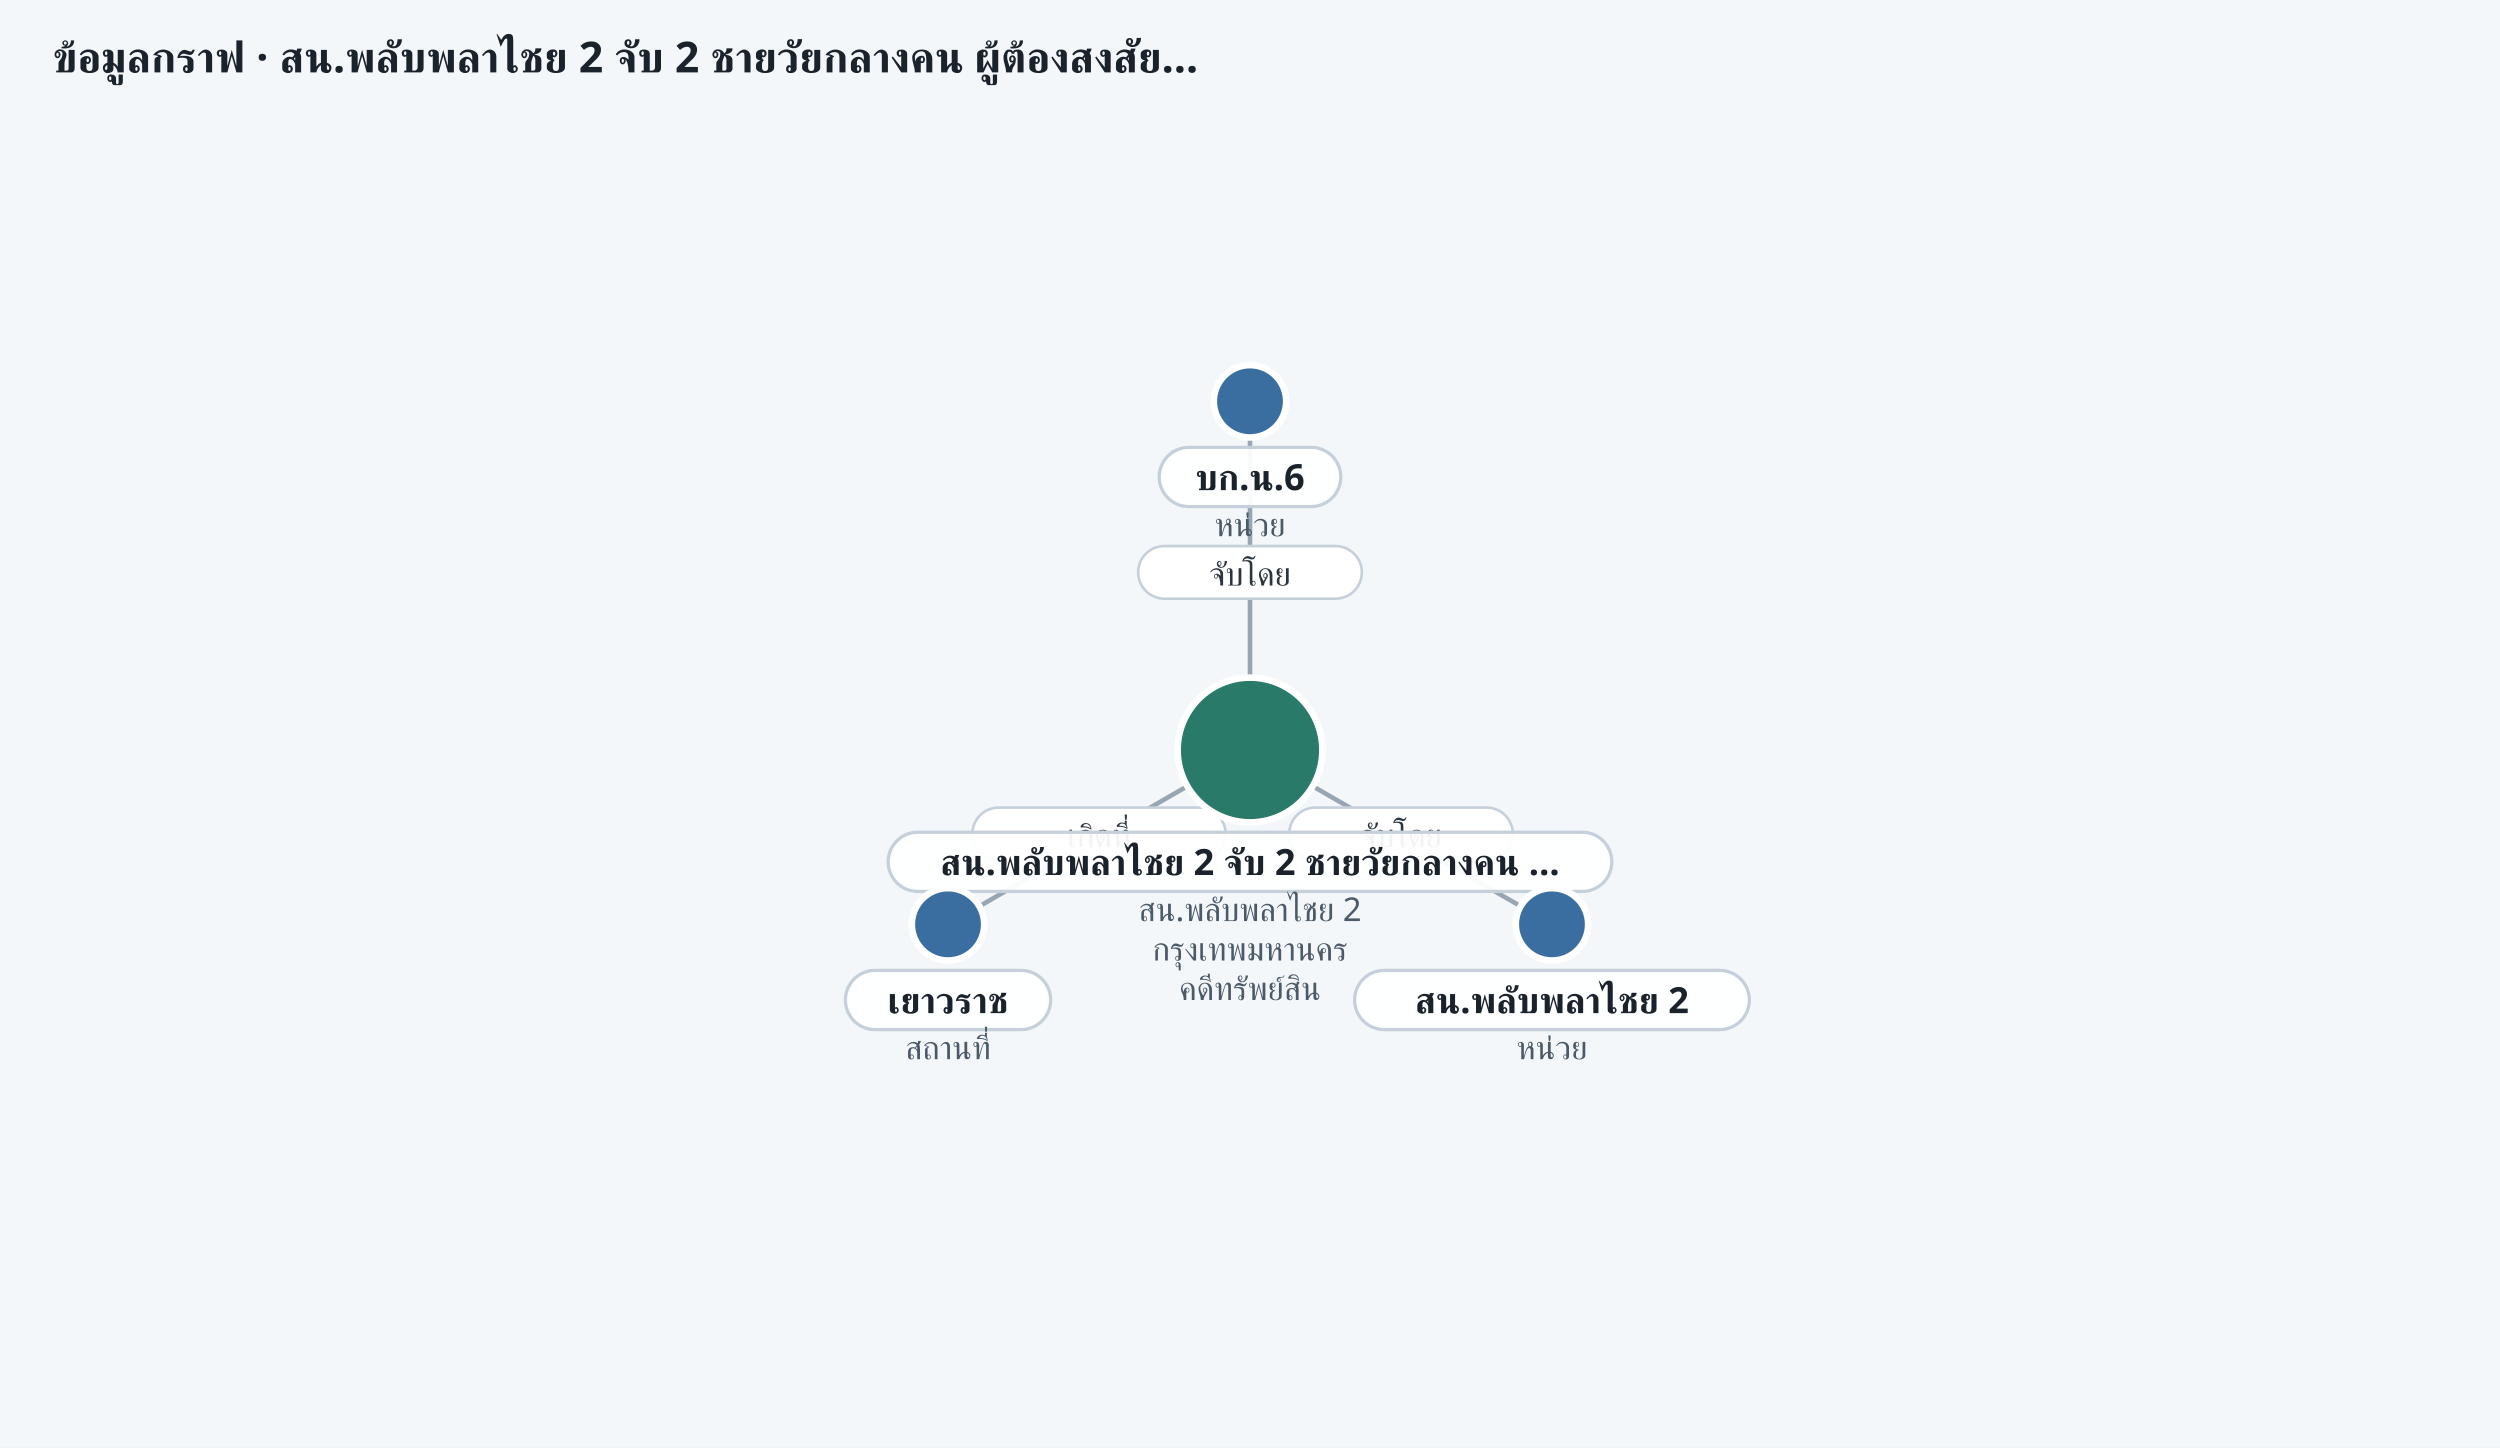
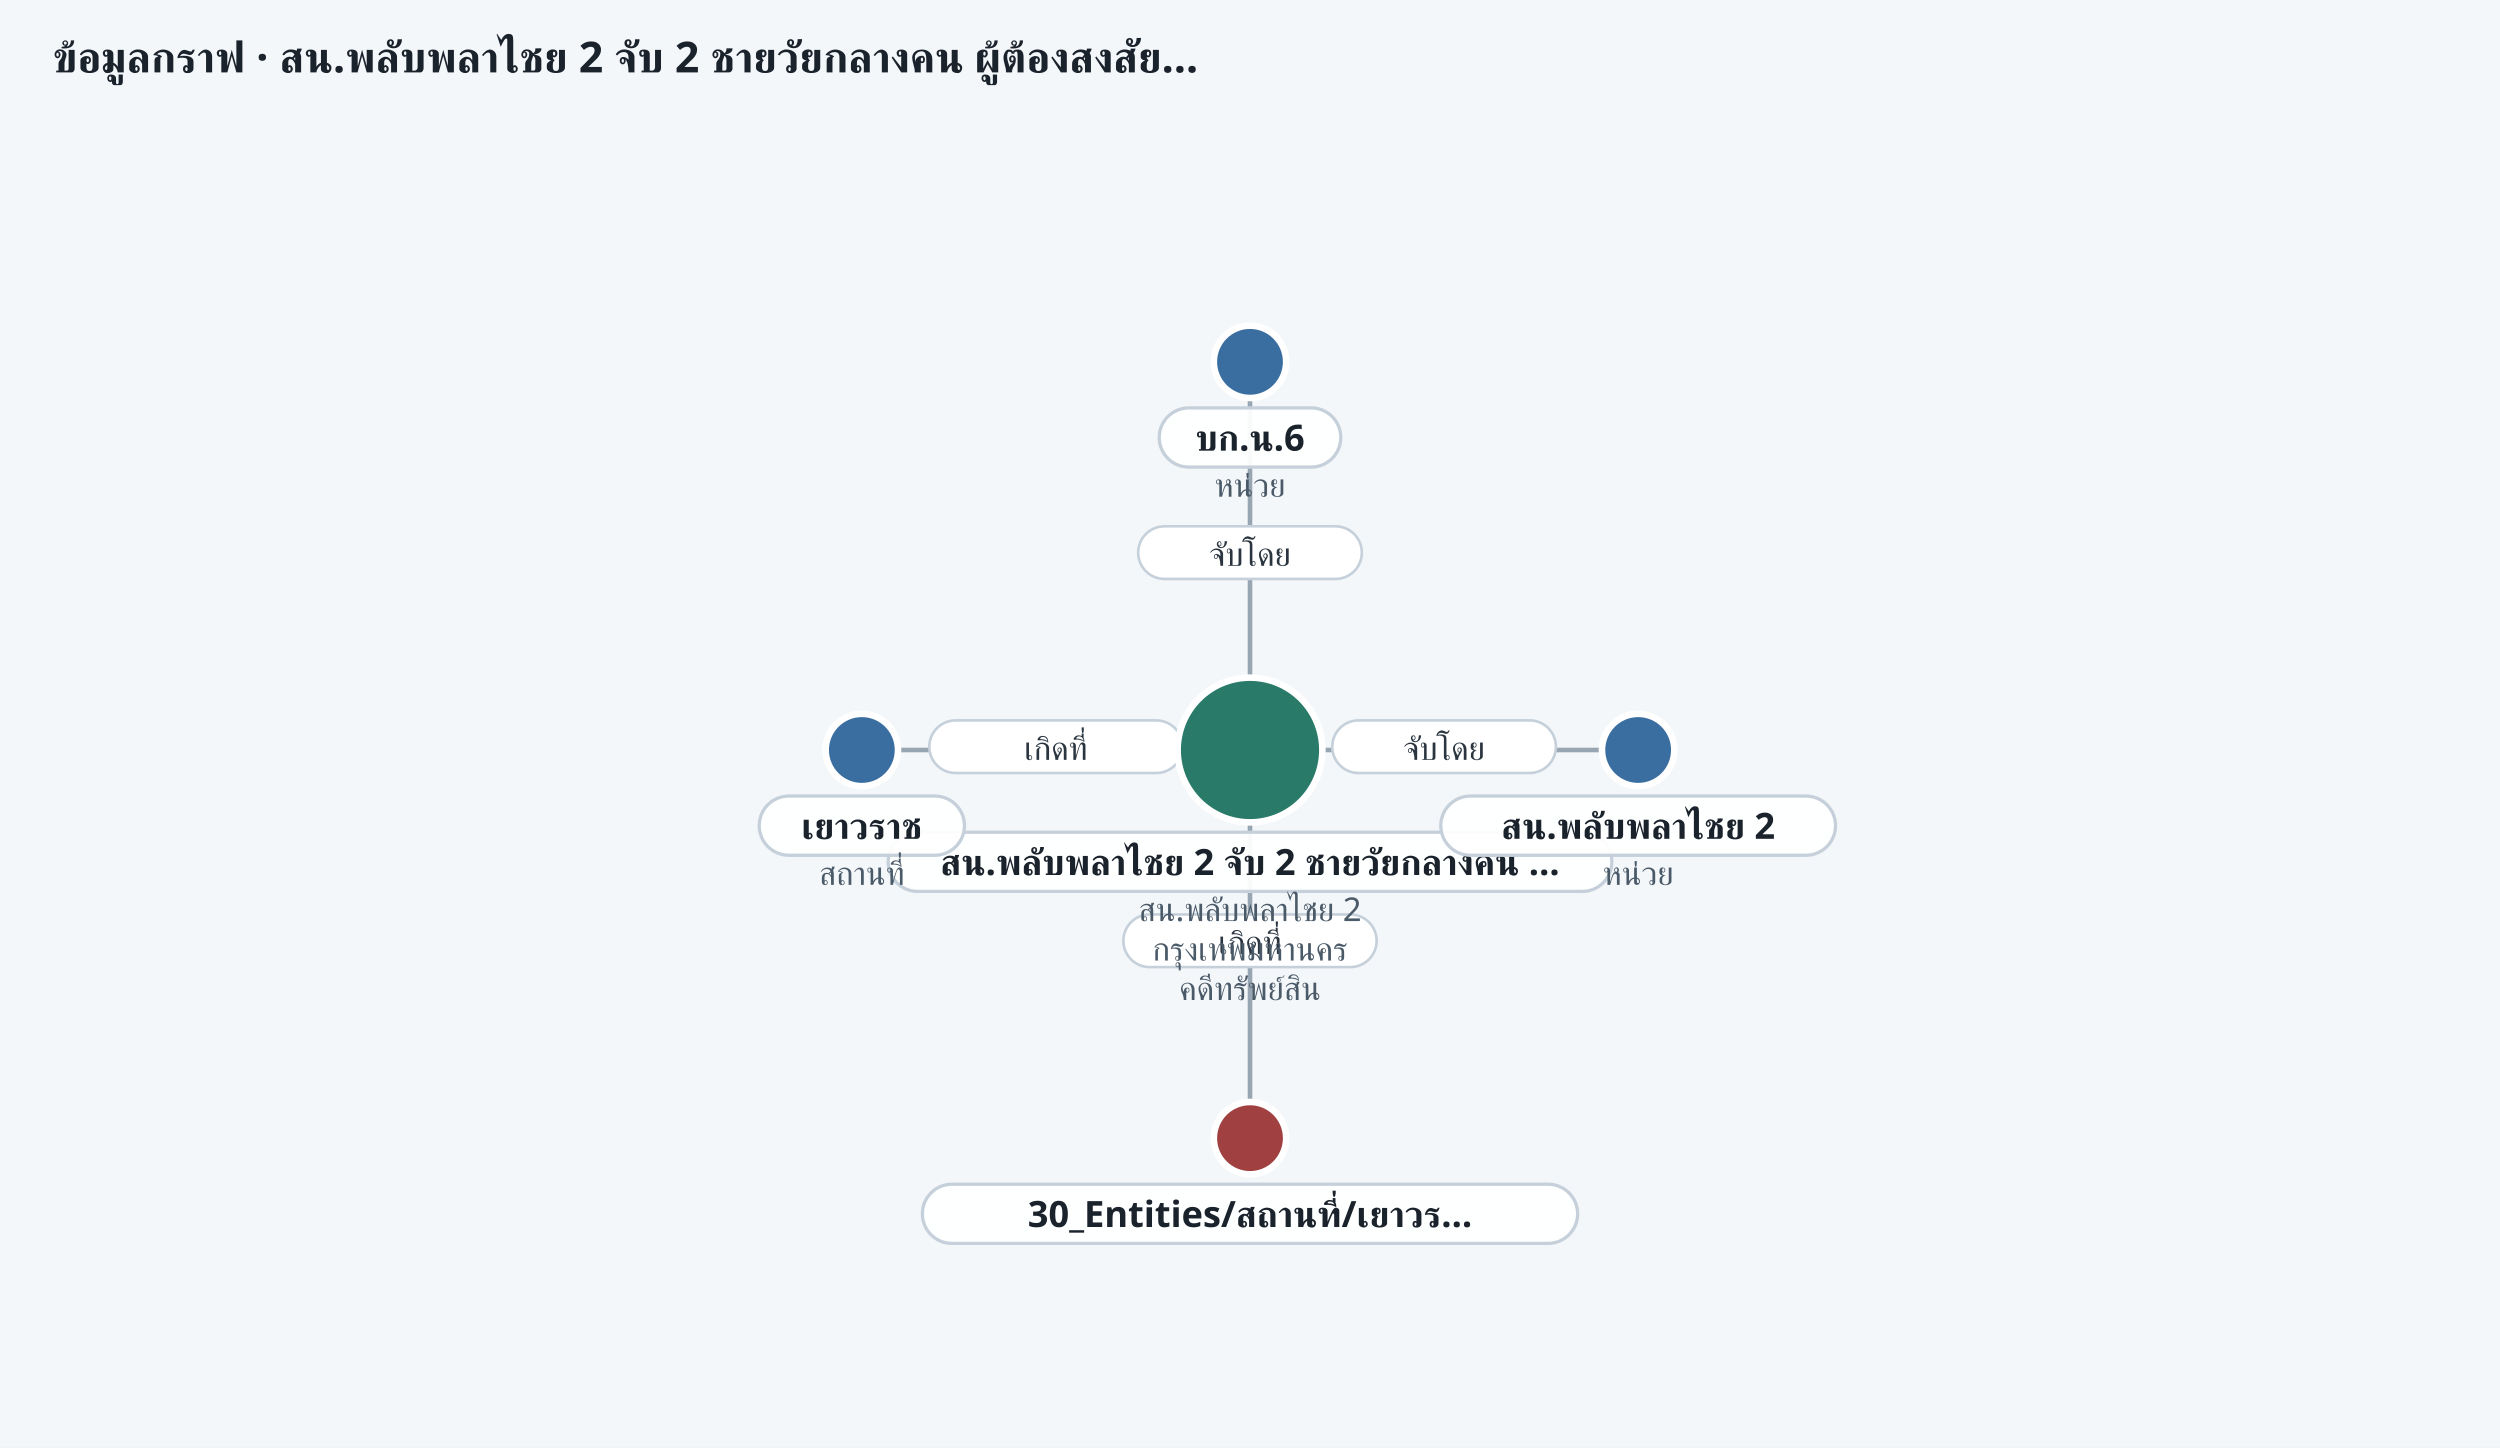
<svg xmlns="http://www.w3.org/2000/svg" width="760" height="440" viewBox="0 0 760 440" role="img" aria-label="ego graph 20261026-property-03">
  <rect width="100%" height="100%" fill="#f4f7fa" />
  <text x="16" y="22" font-size="13" font-weight="700" fill="#1a222c" font-family="Sarabun, Anuphan, sans-serif">ข้อมูลกราฟ · สน.พลับพลาไชย 2 จับ 2 ชายวัยกลางคน ผู้ต้องสงสัย…</text>
-   <line x1="380.0" y1="228.0" x2="380.0" y2="122.0" stroke="#7a8a9a" stroke-width="1.4" opacity="0.75" />
-   <rect x="346.0" y="166.0" width="68.0" height="16" rx="8" fill="#fff" stroke="#c5d0da" stroke-width="0.8" />
-   <text x="380.0" y="178.0" text-anchor="middle" font-size="10" fill="#2a3540" font-family="Sarabun, Anuphan, sans-serif">จับโดย</text>
-   <line x1="380.0" y1="228.0" x2="471.8" y2="281.0" stroke="#7a8a9a" stroke-width="1.4" opacity="0.75" />
-   <rect x="391.9" y="245.5" width="68.0" height="16" rx="8" fill="#fff" stroke="#c5d0da" stroke-width="0.8" />
-   <text x="425.9" y="257.5" text-anchor="middle" font-size="10" fill="#2a3540" font-family="Sarabun, Anuphan, sans-serif">จับโดย</text>
-   <line x1="380.0" y1="228.0" x2="288.2" y2="281.0" stroke="#7a8a9a" stroke-width="1.4" opacity="0.75" />
-   <rect x="295.6" y="245.5" width="77.0" height="16" rx="8" fill="#fff" stroke="#c5d0da" stroke-width="0.8" />
-   <text x="334.1" y="257.5" text-anchor="middle" font-size="10" fill="#2a3540" font-family="Sarabun, Anuphan, sans-serif">เกิดที่</text>
+   <line x1="380.0" y1="228.0" x2="380.0" y2="110.0" stroke="#7a8a9a" stroke-width="1.4" opacity="0.75" />
+   <rect x="346.0" y="160.0" width="68.0" height="16" rx="8" fill="#fff" stroke="#c5d0da" stroke-width="0.8" />
+   <text x="380.0" y="172.0" text-anchor="middle" font-size="10" fill="#2a3540" font-family="Sarabun, Anuphan, sans-serif">จับโดย</text>
+   <line x1="380.0" y1="228.0" x2="498.0" y2="228.0" stroke="#7a8a9a" stroke-width="1.4" opacity="0.75" />
+   <rect x="405.0" y="219.0" width="68.0" height="16" rx="8" fill="#fff" stroke="#c5d0da" stroke-width="0.8" />
+   <text x="439.0" y="231.0" text-anchor="middle" font-size="10" fill="#2a3540" font-family="Sarabun, Anuphan, sans-serif">จับโดย</text>
+   <line x1="380.0" y1="228.0" x2="380.0" y2="346.0" stroke="#7a8a9a" stroke-width="1.4" opacity="0.75" />
+   <rect x="341.5" y="278.0" width="77.0" height="16" rx="8" fill="#fff" stroke="#c5d0da" stroke-width="0.8" />
+   <text x="380.0" y="290.0" text-anchor="middle" font-size="10" fill="#2a3540" font-family="Sarabun, Anuphan, sans-serif">เกิดที่</text>
+   <line x1="380.0" y1="228.0" x2="262.0" y2="228.0" stroke="#7a8a9a" stroke-width="1.4" opacity="0.75" />
+   <rect x="282.5" y="219.0" width="77.0" height="16" rx="8" fill="#fff" stroke="#c5d0da" stroke-width="0.8" />
+   <text x="321.0" y="231.0" text-anchor="middle" font-size="10" fill="#2a3540" font-family="Sarabun, Anuphan, sans-serif">เกิดที่</text>
  <circle cx="380.0" cy="228.0" r="22" fill="#2a7a6a" stroke="#fff" stroke-width="2" />
  <rect x="270.0" y="253.0" width="220.0" height="18" rx="9" fill="rgba(255,255,255,0.94)" stroke="#c5d0da" />
  <text x="380.0" y="266.0" text-anchor="middle" font-size="11" font-weight="600" fill="#1a222c" font-family="Sarabun, Anuphan, sans-serif">สน.พลับพลาไชย 2 จับ 2 ชายวัยกลางคน …</text>
  <text x="380.0" y="280.0" text-anchor="middle" font-size="10" fill="#4a5a68" font-family="Sarabun, Anuphan, sans-serif">สน.พลับพลาไชย 2</text>
  <text x="380.0" y="292.0" text-anchor="middle" font-size="10" fill="#4a5a68" font-family="Sarabun, Anuphan, sans-serif">กรุงเทพมหานคร</text>
  <text x="380.0" y="304.0" text-anchor="middle" font-size="10" fill="#4a5a68" font-family="Sarabun, Anuphan, sans-serif">คดีทรัพย์สิน</text>
-   <circle cx="380.0" cy="122.0" r="11" fill="#3a6ea0" stroke="#fff" stroke-width="2" />
-   <rect x="352.4" y="136.0" width="55.2" height="18" rx="9" fill="rgba(255,255,255,0.94)" stroke="#c5d0da" />
-   <text x="380.0" y="149.0" text-anchor="middle" font-size="11" font-weight="600" fill="#1a222c" font-family="Sarabun, Anuphan, sans-serif">บก.น.6</text>
-   <text x="380.0" y="163.0" text-anchor="middle" font-size="10" fill="#4a5a68" font-family="Sarabun, Anuphan, sans-serif">หน่วย</text>
-   <circle cx="471.8" cy="281.0" r="11" fill="#3a6ea0" stroke="#fff" stroke-width="2" />
-   <rect x="411.8" y="295.0" width="120.0" height="18" rx="9" fill="rgba(255,255,255,0.94)" stroke="#c5d0da" />
-   <text x="471.8" y="308.0" text-anchor="middle" font-size="11" font-weight="600" fill="#1a222c" font-family="Sarabun, Anuphan, sans-serif">สน.พลับพลาไชย 2</text>
-   <text x="471.8" y="322.0" text-anchor="middle" font-size="10" fill="#4a5a68" font-family="Sarabun, Anuphan, sans-serif">หน่วย</text>
-   <circle cx="288.2" cy="281.0" r="11" fill="#3a6ea0" stroke="#fff" stroke-width="2" />
-   <rect x="257.0" y="295.0" width="62.4" height="18" rx="9" fill="rgba(255,255,255,0.94)" stroke="#c5d0da" />
-   <text x="288.2" y="308.0" text-anchor="middle" font-size="11" font-weight="600" fill="#1a222c" font-family="Sarabun, Anuphan, sans-serif">เยาวราช</text>
-   <text x="288.2" y="322.0" text-anchor="middle" font-size="10" fill="#4a5a68" font-family="Sarabun, Anuphan, sans-serif">สถานที่</text>
+   <circle cx="380.0" cy="110.0" r="11" fill="#3a6ea0" stroke="#fff" stroke-width="2" />
+   <rect x="352.4" y="124.0" width="55.2" height="18" rx="9" fill="rgba(255,255,255,0.94)" stroke="#c5d0da" />
+   <text x="380.0" y="137.0" text-anchor="middle" font-size="11" font-weight="600" fill="#1a222c" font-family="Sarabun, Anuphan, sans-serif">บก.น.6</text>
+   <text x="380.0" y="151.0" text-anchor="middle" font-size="10" fill="#4a5a68" font-family="Sarabun, Anuphan, sans-serif">หน่วย</text>
+   <circle cx="498.0" cy="228.0" r="11" fill="#3a6ea0" stroke="#fff" stroke-width="2" />
+   <rect x="438.0" y="242.0" width="120.0" height="18" rx="9" fill="rgba(255,255,255,0.94)" stroke="#c5d0da" />
+   <text x="498.0" y="255.0" text-anchor="middle" font-size="11" font-weight="600" fill="#1a222c" font-family="Sarabun, Anuphan, sans-serif">สน.พลับพลาไชย 2</text>
+   <text x="498.0" y="269.0" text-anchor="middle" font-size="10" fill="#4a5a68" font-family="Sarabun, Anuphan, sans-serif">หน่วย</text>
+   <circle cx="380.0" cy="346.0" r="11" fill="#a04040" stroke="#fff" stroke-width="2" />
+   <rect x="280.4" y="360.0" width="199.2" height="18" rx="9" fill="rgba(255,255,255,0.94)" stroke="#c5d0da" />
+   <text x="380.0" y="373.0" text-anchor="middle" font-size="11" font-weight="600" fill="#1a222c" font-family="Sarabun, Anuphan, sans-serif">30_Entities/สถานที่/เยาวร…</text>
+   <circle cx="262.0" cy="228.0" r="11" fill="#3a6ea0" stroke="#fff" stroke-width="2" />
+   <rect x="230.8" y="242.0" width="62.4" height="18" rx="9" fill="rgba(255,255,255,0.94)" stroke="#c5d0da" />
+   <text x="262.0" y="255.0" text-anchor="middle" font-size="11" font-weight="600" fill="#1a222c" font-family="Sarabun, Anuphan, sans-serif">เยาวราช</text>
+   <text x="262.0" y="269.0" text-anchor="middle" font-size="10" fill="#4a5a68" font-family="Sarabun, Anuphan, sans-serif">สถานที่</text>
</svg>
